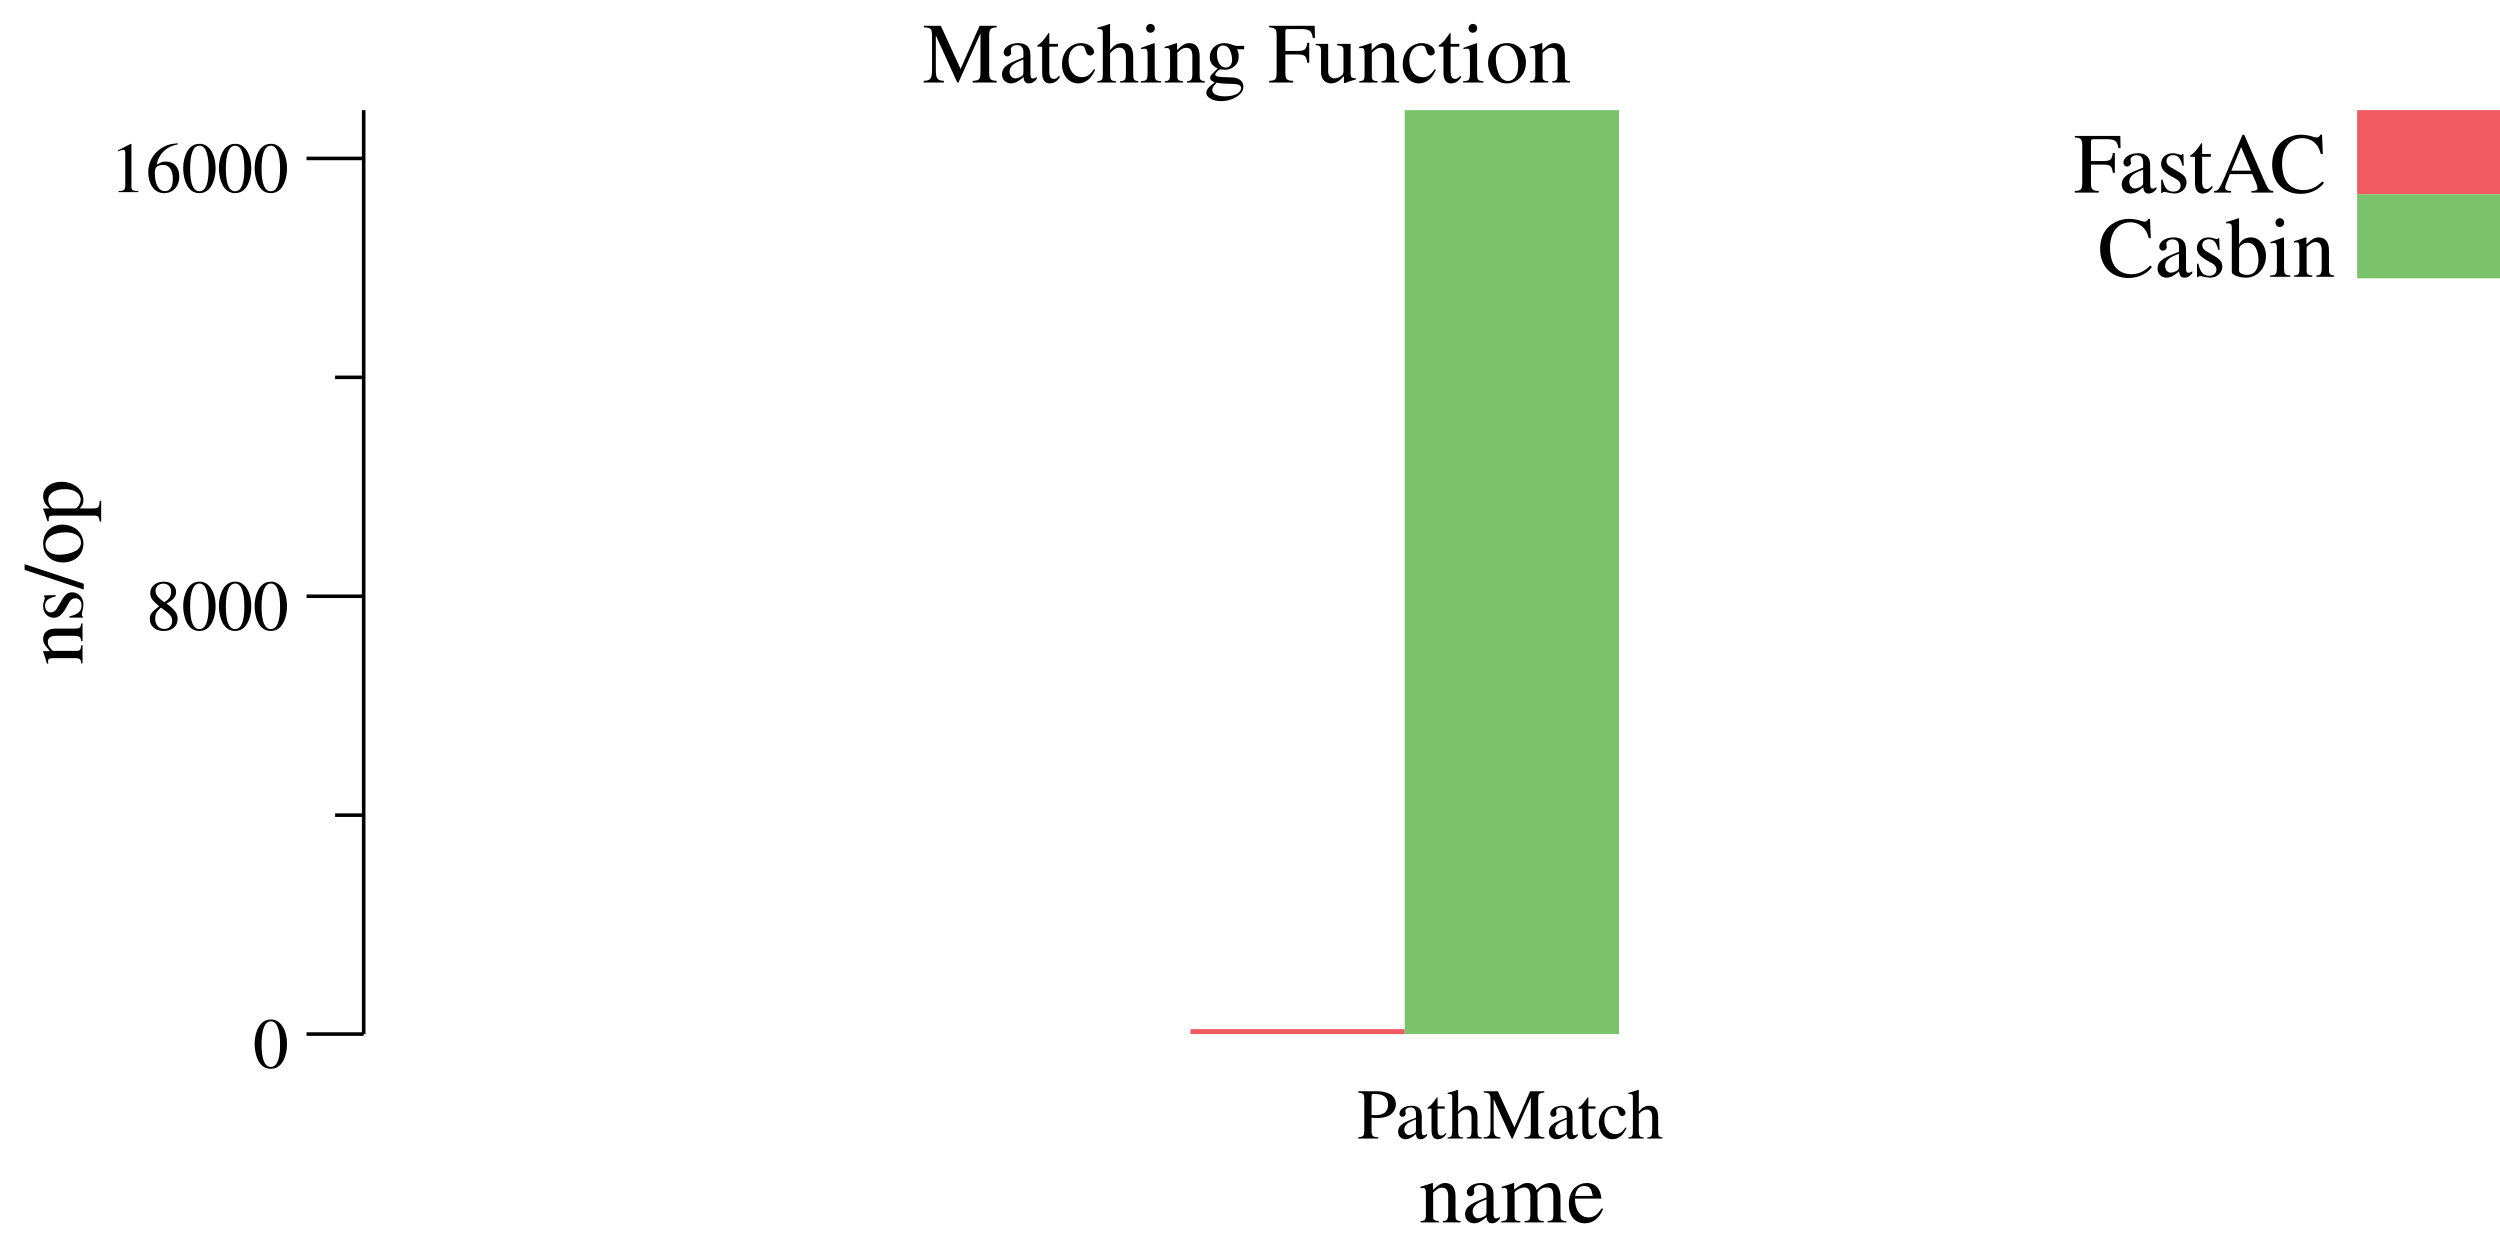
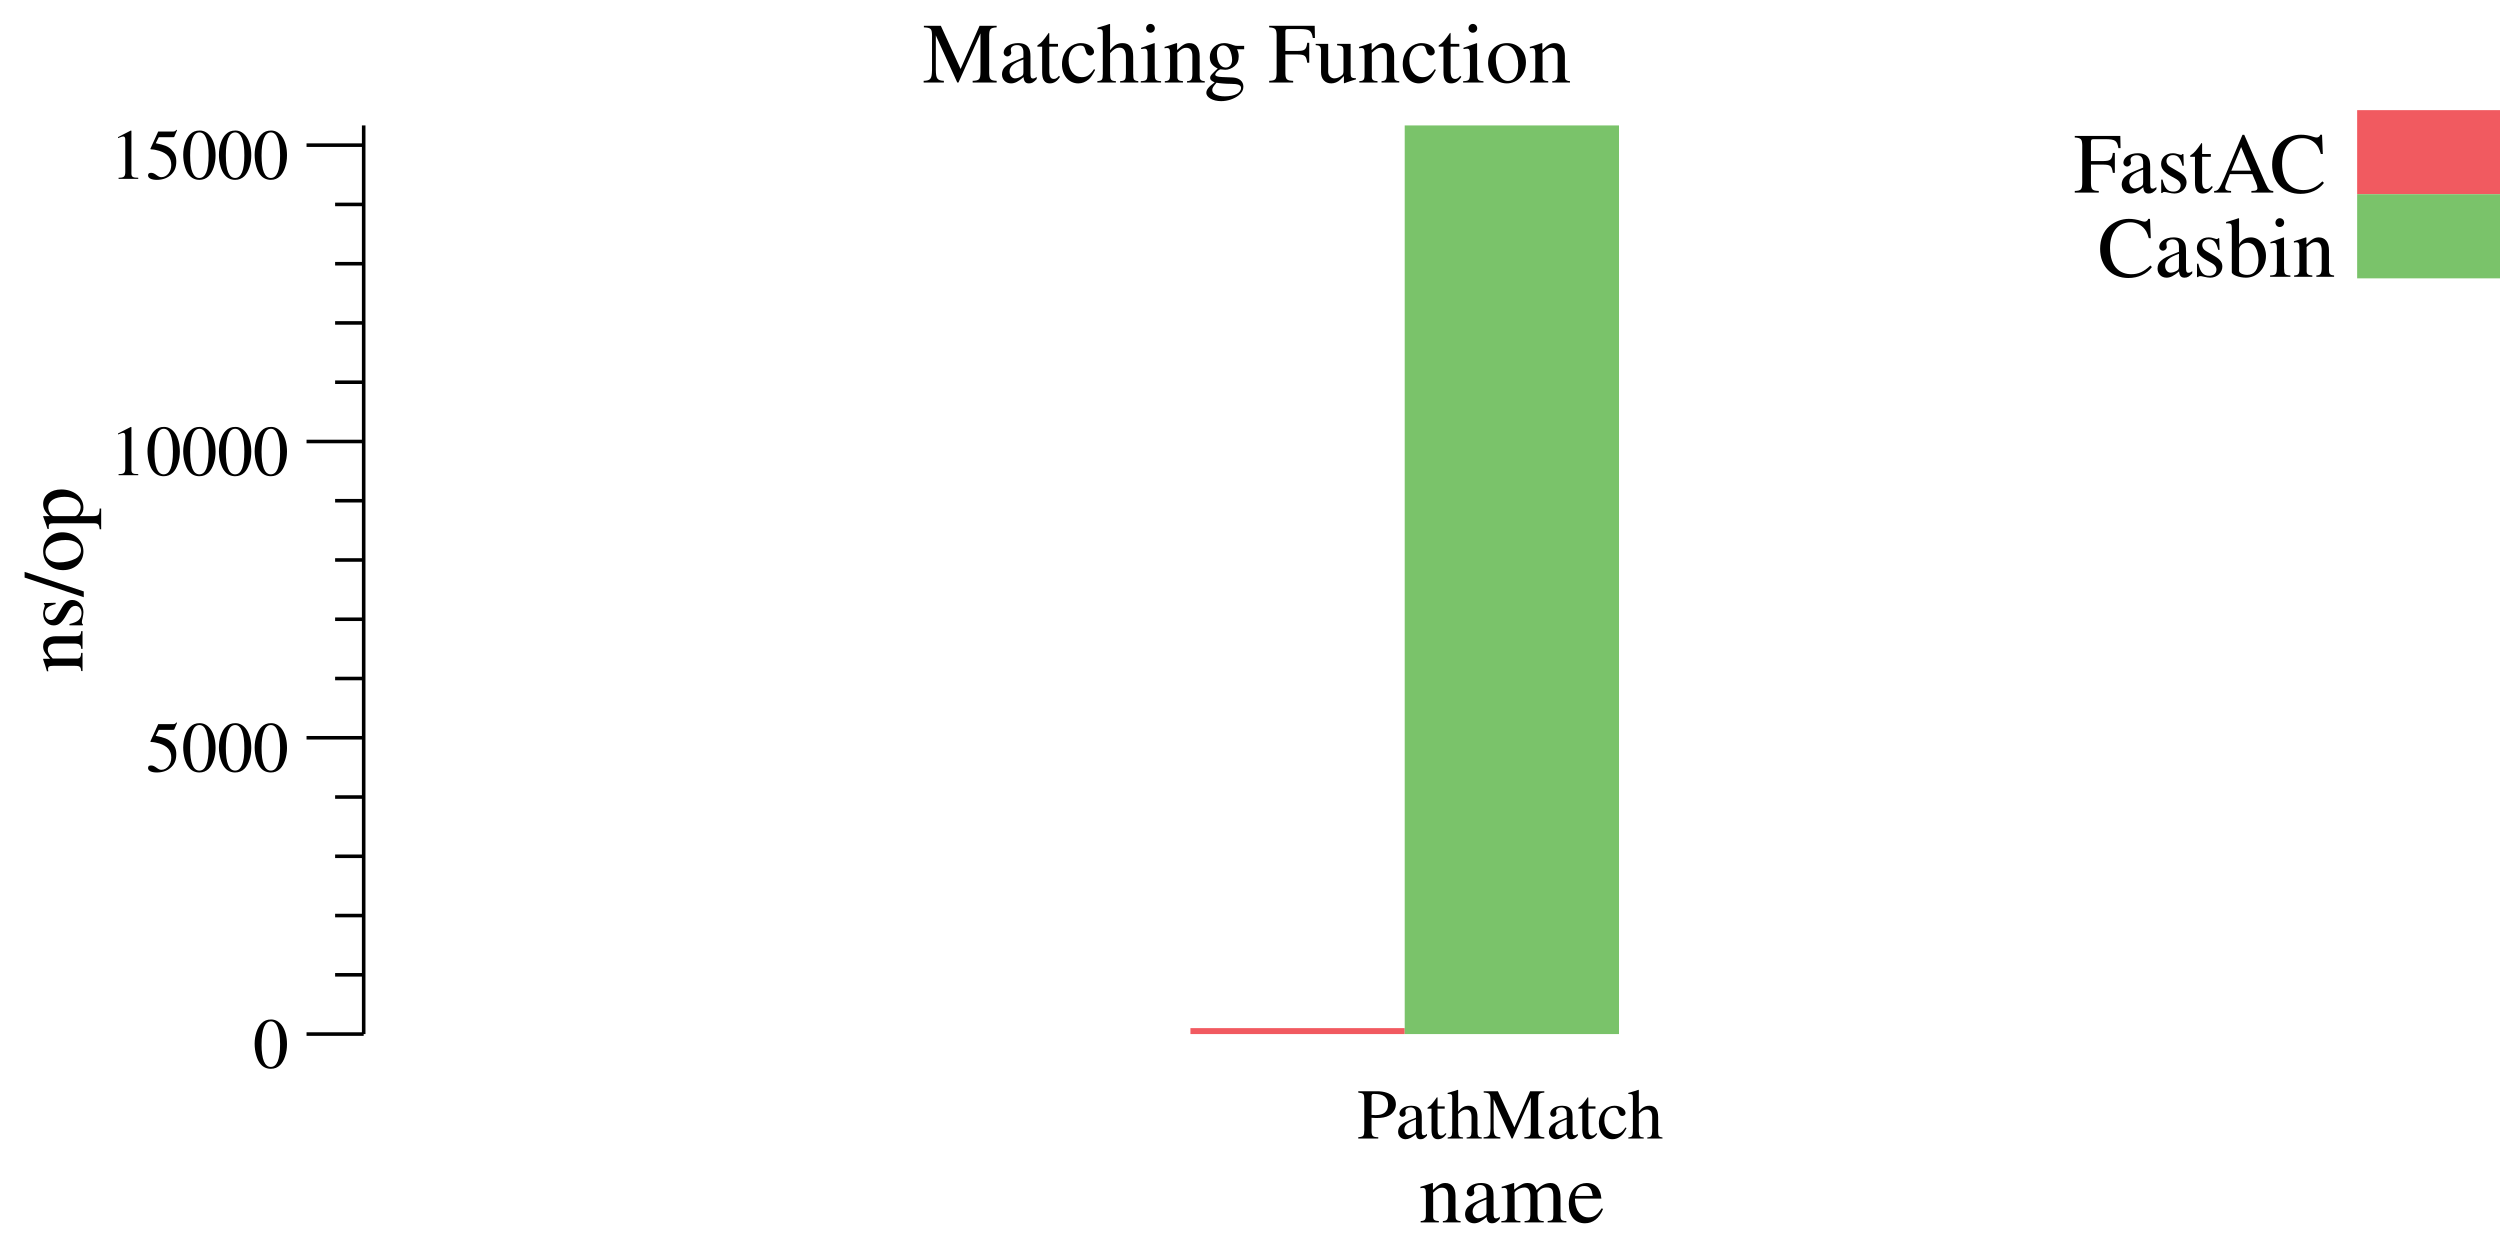
<svg xmlns="http://www.w3.org/2000/svg" width="350pt" height="175pt" viewBox="0 0 350 175">
  <g transform="scale(1, -1) translate(0, -175)">
    <path d="M0,0L350,0L350,175L0,175Z" style="fill:#FFFFFF" />
    <text x="129.17" y="-163.45" transform="scale(1, -1)" style="font-family:Times;font-weight:normal;font-style:normal;font-size:12px">Matching Function</text>
    <text x="198.67" y="-3.861" transform="scale(1, -1)" style="font-family:Times;font-weight:normal;font-style:normal;font-size:12px">name</text>
    <text x="190" y="-15.602" transform="scale(1, -1)" style="font-family:Times;font-weight:normal;font-style:normal;font-size:10px">PathMatch</text>
    <g transform="rotate(90)">
-       <text x="81.905" y="11.555" transform="scale(1, -1)" style="font-family:Times;font-weight:normal;font-style:normal;font-size:12px">ns/op</text>
+       <text x="80.833" y="11.555" transform="scale(1, -1)" style="font-family:Times;font-weight:normal;font-style:normal;font-size:12px">ns/op</text>
    </g>
    <text x="35.416" y="-25.509" transform="scale(1, -1)" style="font-family:Times;font-weight:normal;font-style:normal;font-size:10px">0</text>
-     <text x="20.416" y="-86.803" transform="scale(1, -1)" style="font-family:Times;font-weight:normal;font-style:normal;font-size:10px">8000</text>
-     <text x="15.416" y="-148.1" transform="scale(1, -1)" style="font-family:Times;font-weight:normal;font-style:normal;font-size:10px">16000</text>
+     <text x="20.416" y="-66.991" transform="scale(1, -1)" style="font-family:Times;font-weight:normal;font-style:normal;font-size:10px">5000</text>
+     <text x="15.416" y="-108.47" transform="scale(1, -1)" style="font-family:Times;font-weight:normal;font-style:normal;font-size:10px">10000</text>
+     <text x="15.416" y="-149.96" transform="scale(1, -1)" style="font-family:Times;font-weight:normal;font-style:normal;font-size:10px">15000</text>
    <path d="M42.916,30.23L50.916,30.23" style="fill:none;stroke:#000000;stroke-width:0.5" />
-     <path d="M42.916,91.525L50.916,91.525" style="fill:none;stroke:#000000;stroke-width:0.5" />
-     <path d="M42.916,152.82L50.916,152.82" style="fill:none;stroke:#000000;stroke-width:0.5" />
-     <path d="M46.916,60.878L50.916,60.878" style="fill:none;stroke:#000000;stroke-width:0.5" />
-     <path d="M46.916,122.17L50.916,122.17" style="fill:none;stroke:#000000;stroke-width:0.5" />
-     <path d="M50.916,30.23L50.916,159.58" style="fill:none;stroke:#000000;stroke-width:0.5" />
-     <path d="M166.66,30.23L166.66,30.924L196.66,30.924L196.66,30.23Z" style="fill:#F15A60" />
-     <path d="M196.66,30.23L196.66,159.58L226.66,159.58L226.66,30.23Z" style="fill:#7AC36A" />
+     <path d="M42.916,71.713L50.916,71.713" style="fill:none;stroke:#000000;stroke-width:0.5" />
+     <path d="M42.916,113.19L50.916,113.19" style="fill:none;stroke:#000000;stroke-width:0.5" />
+     <path d="M42.916,154.68L50.916,154.68" style="fill:none;stroke:#000000;stroke-width:0.5" />
+     <path d="M46.916,38.527L50.916,38.527" style="fill:none;stroke:#000000;stroke-width:0.5" />
+     <path d="M46.916,46.823L50.916,46.823" style="fill:none;stroke:#000000;stroke-width:0.5" />
+     <path d="M46.916,55.12L50.916,55.12" style="fill:none;stroke:#000000;stroke-width:0.5" />
+     <path d="M46.916,63.416L50.916,63.416" style="fill:none;stroke:#000000;stroke-width:0.5" />
+     <path d="M46.916,80.009L50.916,80.009" style="fill:none;stroke:#000000;stroke-width:0.5" />
+     <path d="M46.916,88.305L50.916,88.305" style="fill:none;stroke:#000000;stroke-width:0.5" />
+     <path d="M46.916,96.602L50.916,96.602" style="fill:none;stroke:#000000;stroke-width:0.5" />
+     <path d="M46.916,104.9L50.916,104.9" style="fill:none;stroke:#000000;stroke-width:0.5" />
+     <path d="M46.916,121.49L50.916,121.49" style="fill:none;stroke:#000000;stroke-width:0.5" />
+     <path d="M46.916,129.79L50.916,129.79" style="fill:none;stroke:#000000;stroke-width:0.5" />
+     <path d="M46.916,138.08L50.916,138.08" style="fill:none;stroke:#000000;stroke-width:0.5" />
+     <path d="M46.916,146.38L50.916,146.38" style="fill:none;stroke:#000000;stroke-width:0.5" />
+     <path d="M50.916,30.23L50.916,157.44" style="fill:none;stroke:#000000;stroke-width:0.5" />
+     <path d="M166.66,30.23L166.66,31.063L196.66,31.063L196.66,30.23Z" style="fill:#F15A60" />
+     <path d="M196.66,30.23L196.66,157.44L226.66,157.44L226.66,30.23Z" style="fill:#7AC36A" />
    <path d="M330,147.81L330,159.58L350,159.58L350,147.81Z" style="fill:#F15A60" />
    <text x="290.33" y="-148.03" transform="scale(1, -1)" style="font-family:Times;font-weight:normal;font-style:normal;font-size:12px">FastAC</text>
    <path d="M330,136.03L330,147.81L350,147.81L350,136.03Z" style="fill:#7AC36A" />
    <text x="293.67" y="-136.25" transform="scale(1, -1)" style="font-family:Times;font-weight:normal;font-style:normal;font-size:12px">Casbin</text>
  </g>
</svg>
